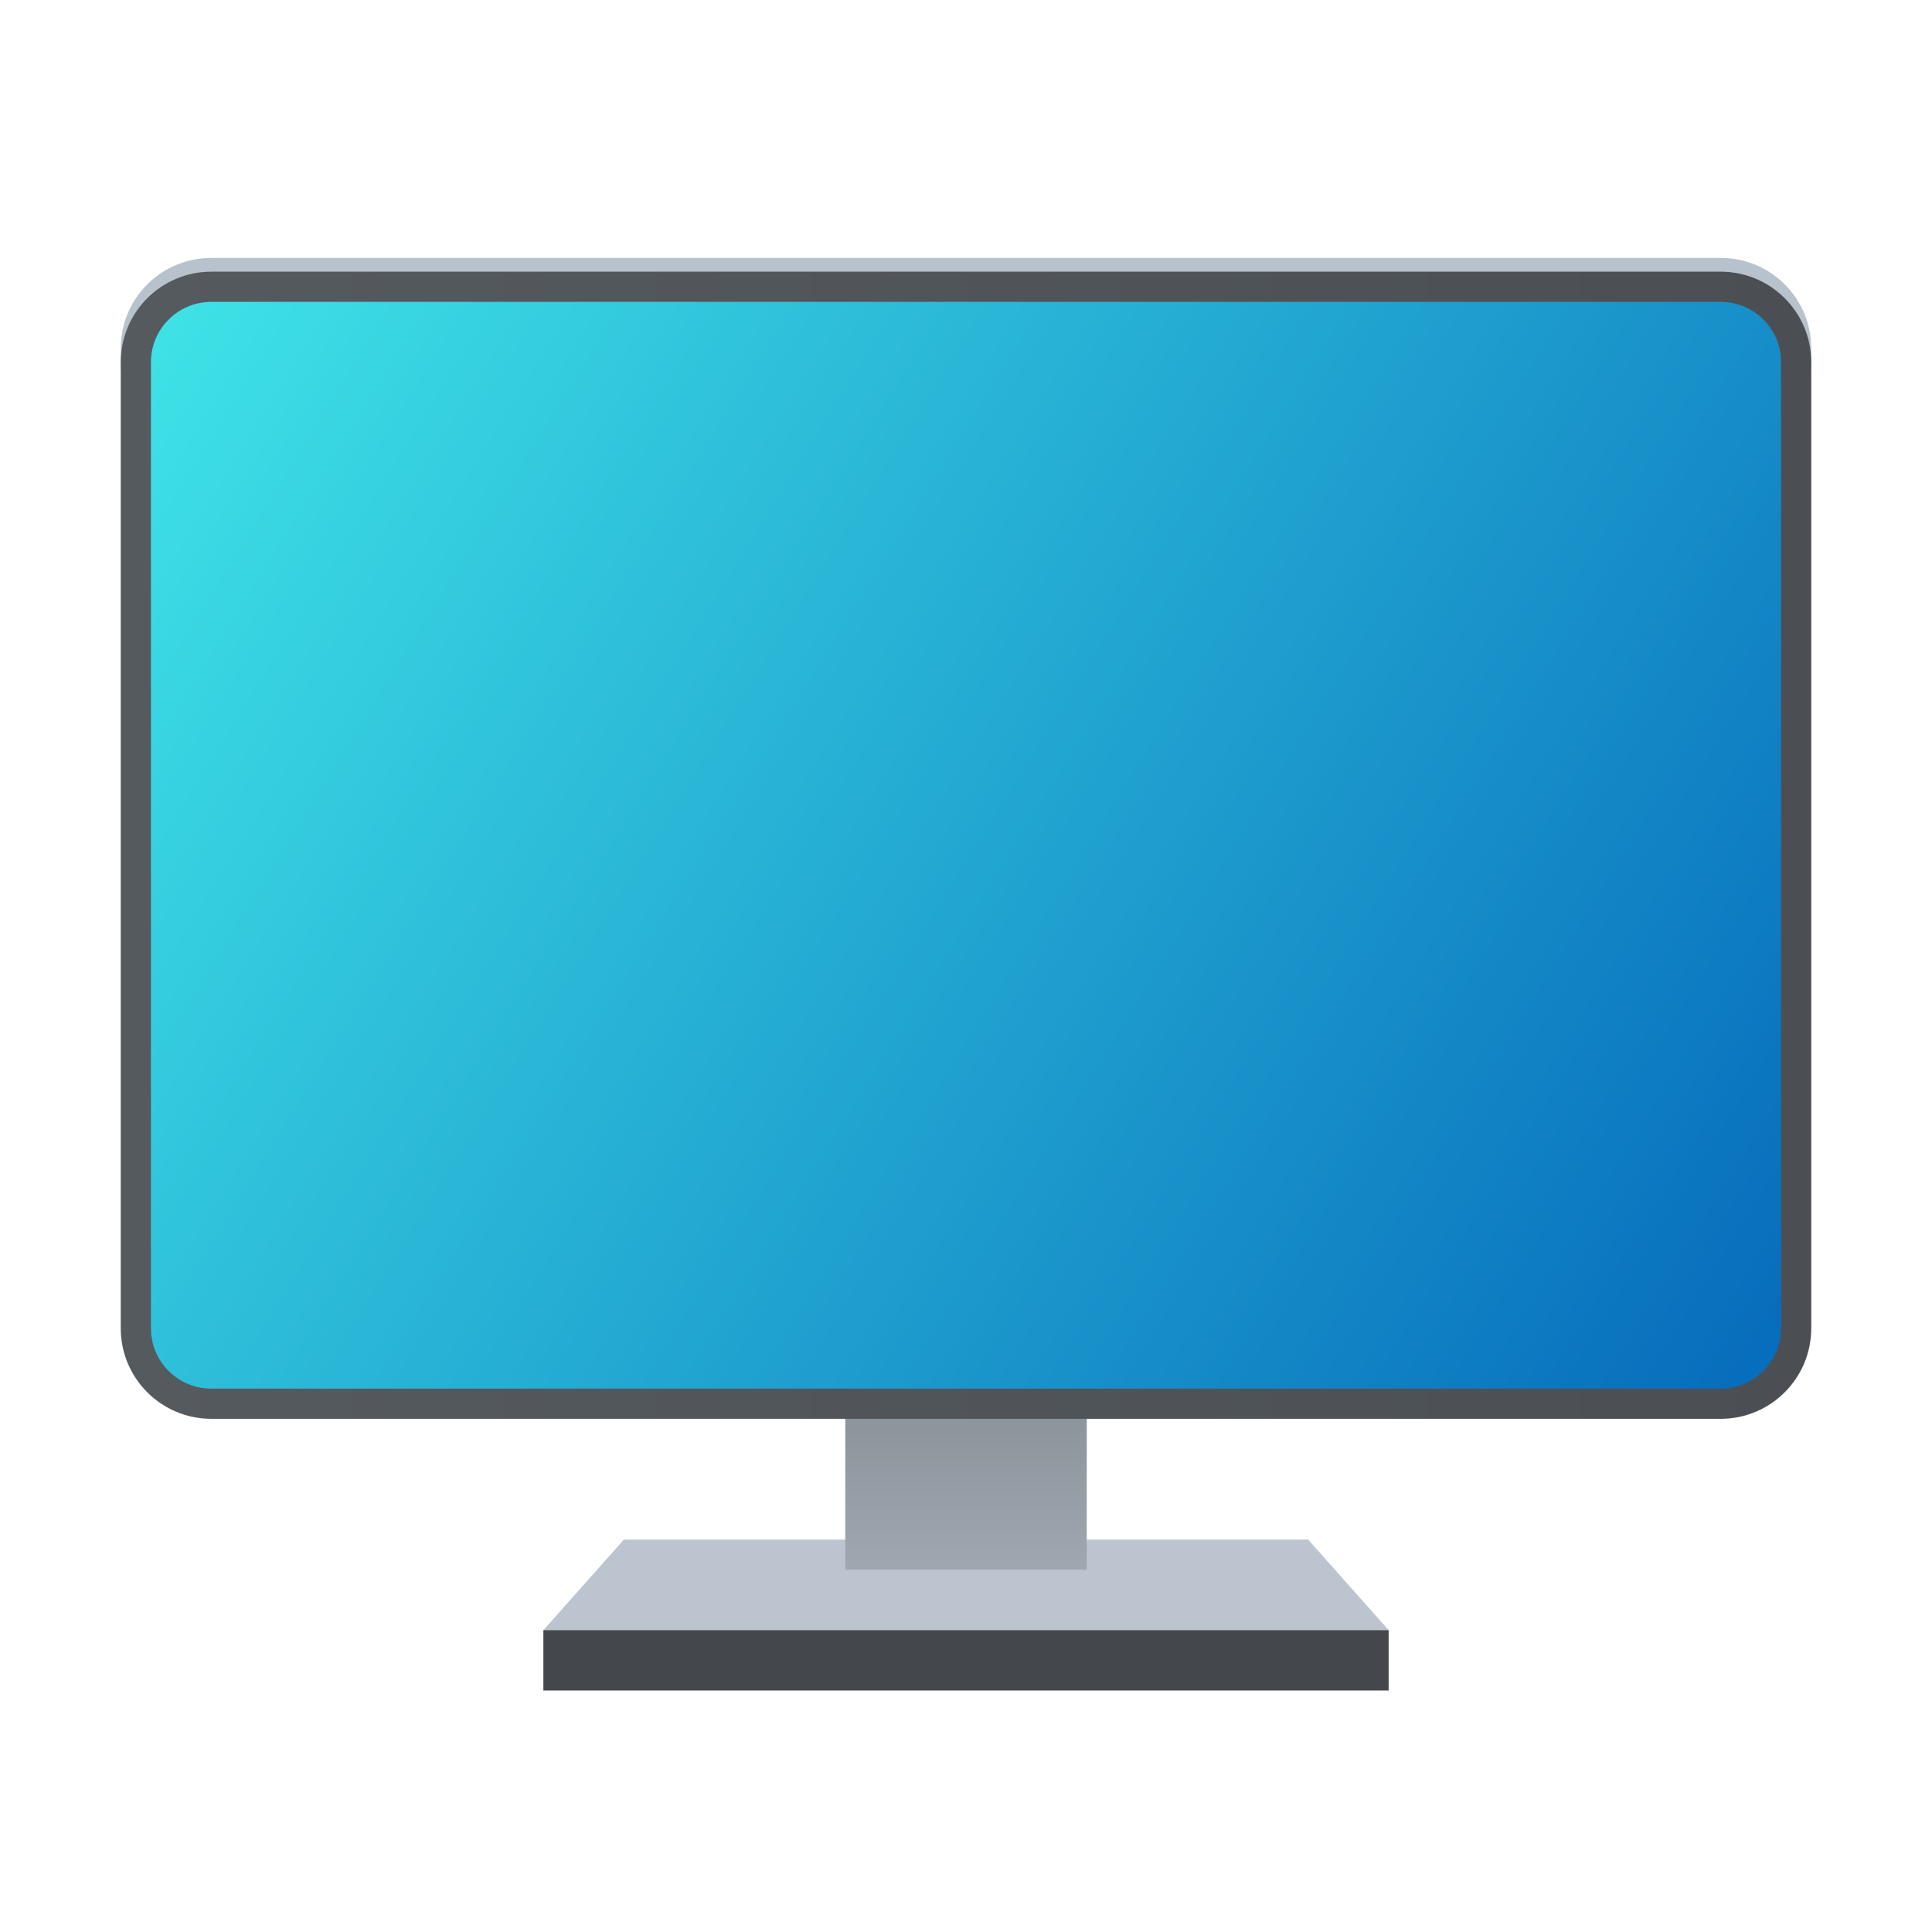
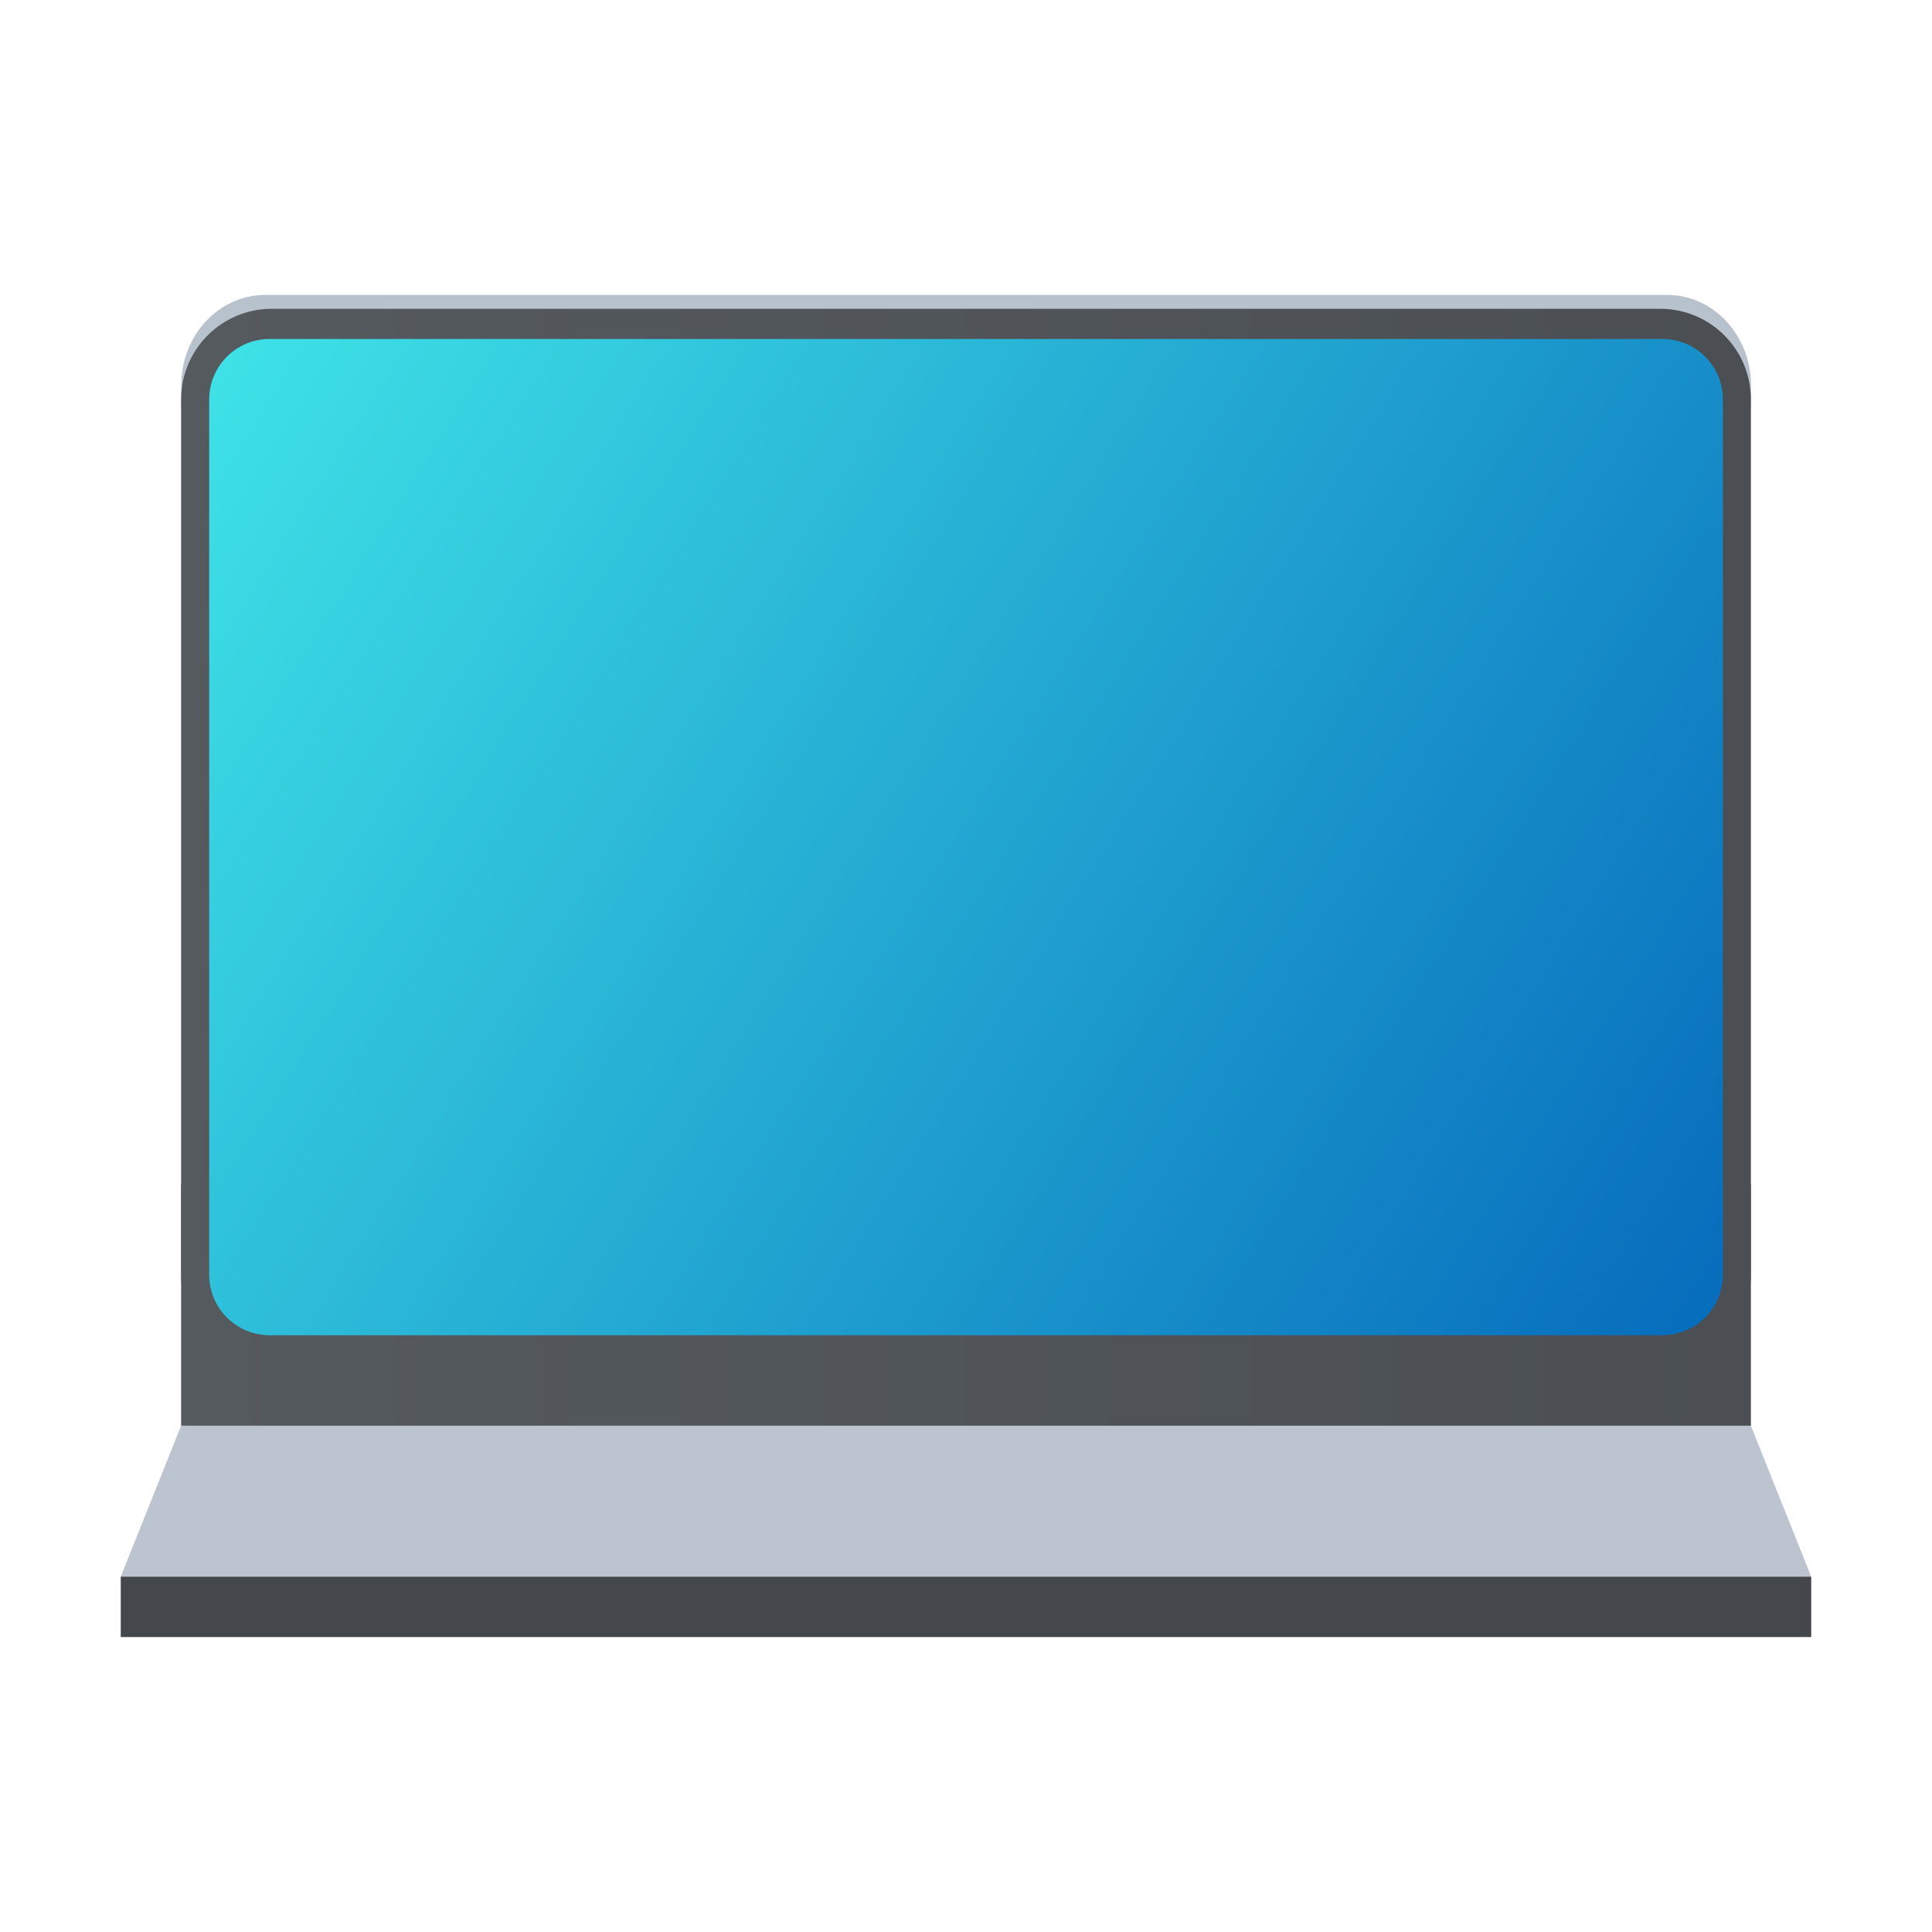
- <svg xmlns="http://www.w3.org/2000/svg" id="Apps-Visual-Studio-Code" width="64" height="64" enable-background="new 0 0 1024 1024" image-rendering="optimizeSpeed" version="1.1" viewBox="0 0 64 64">
+ <svg xmlns="http://www.w3.org/2000/svg" xmlns:xlink="http://www.w3.org/1999/xlink" width="64" height="64" version="1.1">
  <defs>
-     <style type="text/css" />
-     <style type="text/css" />
-     <linearGradient id="linearGradient1455" x1="4" x2="60" y1="27" y2="27" gradientTransform="matrix(1 0 0 1.0556 0 -.5)" gradientUnits="userSpaceOnUse">
+     <linearGradient id="linearGradient5002">
+       <stop stop-color="#2e5d89" offset="0" />
+       <stop stop-color="#1b92f4" offset="1" />
+     </linearGradient>
+     <linearGradient id="linearGradient4352" x1="400.57" x2="415.57" y1="512.8" y2="527.8" gradientTransform="matrix(1.1818 0 0 1.1818 -74.286 -95.236)" gradientUnits="userSpaceOnUse" xlink:href="#linearGradient5002" />
+     <linearGradient id="linearGradient4352-8" x1="400.57" x2="415.57" y1="512.8" y2="527.8" gradientTransform="translate(57.625 10.5)" gradientUnits="userSpaceOnUse" xlink:href="#linearGradient5002" />
+     <linearGradient id="linearGradient1455" x1="4" x2="60" y1="27" y2="27" gradientTransform="matrix(1 0 0 1.0556 376.57 491.03)" gradientUnits="userSpaceOnUse">
      <stop stop-color="#555a5f" offset="0" />
      <stop stop-color="#4b4f53" offset="1" />
    </linearGradient>
-     <linearGradient id="linearGradient17498" x1="4" x2="60" y1="9" y2="45" gradientTransform="matrix(.96428 0 0 1 1.1428 1)" gradientUnits="userSpaceOnUse">
+     <linearGradient id="linearGradient17498" x1="4" x2="60" y1="9" y2="45" gradientTransform="matrix(.8954 0 0 .91673 379.92 493.54)" gradientUnits="userSpaceOnUse">
      <stop stop-color="#3fe3e7" offset="0" />
      <stop stop-color="#066bbc" offset="1" />
    </linearGradient>
-     <linearGradient id="linearGradient29240" x1="32" x2="32" y1="44" y2="52" gradientTransform="matrix(.79998 0 0 1 6.4007 0)" gradientUnits="userSpaceOnUse">
-       <stop stop-color="#818990" offset="0" />
-       <stop stop-color="#9fa8b0" offset="1" />
-     </linearGradient>
+     <linearGradient id="linearGradient1205" x1="4" x2="60" y1="27" y2="27" gradientTransform="matrix(.92857 0 0 .22223 378.86 527.8)" gradientUnits="userSpaceOnUse" xlink:href="#linearGradient1455" />
+     <linearGradient id="linearGradient1519" x1="4" x2="60" y1="27" y2="27" gradientTransform="matrix(.92857 0 0 .97233 378.86 492.04)" gradientUnits="userSpaceOnUse" xlink:href="#linearGradient1455" />
  </defs>
-   <path d="m7 8.544c-1.662 0-3 1.338-3 3v1c0-1.662 1.338-3 3-3h50c1.662 0 3 1.338 3 3v-1c0-1.662-1.338-3-3-3z" fill="#b8c2cc" />
-   <g shape-rendering="auto">
-     <path d="m20.667 51h22.667l2.667 3h-28z" color="#000000" color-rendering="auto" dominant-baseline="auto" fill="#bcc5cf" image-rendering="optimizeSpeed" solid-color="#000000" stop-color="#000000" stroke-width="5.773" style="font-feature-settings:normal;font-variant-alternates:normal;font-variant-caps:normal;font-variant-east-asian:normal;font-variant-ligatures:normal;font-variant-numeric:normal;font-variant-position:normal;font-variation-settings:normal;inline-size:0;isolation:auto;mix-blend-mode:normal;shape-margin:0;shape-padding:0;text-decoration-color:#000000;text-decoration-line:none;text-decoration-style:solid;text-indent:0;text-orientation:mixed;text-transform:none;white-space:normal" />
-     <path d="m28.001 44.222h7.999v7.778h-7.999z" color="#000000" color-rendering="auto" dominant-baseline="auto" fill="url(#linearGradient29240)" image-rendering="optimizeSpeed" solid-color="#000000" stop-color="#000000" stroke-width="5.443" style="font-feature-settings:normal;font-variant-alternates:normal;font-variant-caps:normal;font-variant-east-asian:normal;font-variant-ligatures:normal;font-variant-numeric:normal;font-variant-position:normal;font-variation-settings:normal;inline-size:0;isolation:auto;mix-blend-mode:normal;shape-margin:0;shape-padding:0;text-decoration-color:#000000;text-decoration-line:none;text-decoration-style:solid;text-indent:0;text-orientation:mixed;text-transform:none;white-space:normal" />
-     <path d="m18 54h28v2h-28z" color="#000000" color-rendering="auto" dominant-baseline="auto" fill="#44484c" fill-opacity=".996" image-rendering="optimizeSpeed" solid-color="#000000" stop-color="#000000" stroke-width="6.667" style="font-feature-settings:normal;font-variant-alternates:normal;font-variant-caps:normal;font-variant-east-asian:normal;font-variant-ligatures:normal;font-variant-numeric:normal;font-variant-position:normal;font-variation-settings:normal;inline-size:0;isolation:auto;mix-blend-mode:normal;shape-margin:0;shape-padding:0;text-decoration-color:#000000;text-decoration-line:none;text-decoration-style:solid;text-indent:0;text-orientation:mixed;text-transform:none;white-space:normal" />
+   <g transform="translate(-376.57 -491.8)">
+     <g transform="translate(0 1.2291)">
+       <path d="m382.57 537.8h52l1.999 5h-55.999z" color="#000000" color-rendering="auto" dominant-baseline="auto" fill="#bcc5cf" image-rendering="optimizeSpeed" shape-rendering="auto" solid-color="#000000" stop-color="#000000" stroke-width="9.456" style="font-feature-settings:normal;font-variant-alternates:normal;font-variant-caps:normal;font-variant-east-asian:normal;font-variant-ligatures:normal;font-variant-numeric:normal;font-variant-position:normal;font-variation-settings:normal;inline-size:0;isolation:auto;mix-blend-mode:normal;shape-margin:0;shape-padding:0;text-decoration-color:#000000;text-decoration-line:none;text-decoration-style:solid;text-indent:0;text-orientation:mixed;text-transform:none;white-space:normal" />
+       <path d="m380.57 542.8h55.999v2h-55.999z" color="#000000" color-rendering="auto" dominant-baseline="auto" fill="#44484c" fill-opacity=".996" image-rendering="optimizeSpeed" shape-rendering="auto" solid-color="#000000" stop-color="#000000" stroke-width="9.428" style="font-feature-settings:normal;font-variant-alternates:normal;font-variant-caps:normal;font-variant-east-asian:normal;font-variant-ligatures:normal;font-variant-numeric:normal;font-variant-position:normal;font-variation-settings:normal;inline-size:0;isolation:auto;mix-blend-mode:normal;shape-margin:0;shape-padding:0;text-decoration-color:#000000;text-decoration-line:none;text-decoration-style:solid;text-indent:0;text-orientation:mixed;text-transform:none;white-space:normal" />
+       <rect x="382.57" y="529.8" width="52" height="8" ry="0" fill="url(#linearGradient1205)" stroke-linecap="round" stroke-linejoin="round" stroke-width=".363" />
+       <path d="m385.36 500.34c-1.543 0-2.786 1.338-2.786 3v1c0-1.662 1.242-3 2.786-3h46.429c1.543 0 2.786 1.338 2.786 3v-1c0-1.662-1.242-3-2.786-3z" fill="#b8c2cc" stroke-width=".964" />
+       <rect x="382.57" y="500.8" width="52" height="35.002" ry="3.002" fill="url(#linearGradient1519)" stroke-linecap="round" stroke-linejoin="round" stroke-width=".76" />
+       <rect x="383.5" y="501.8" width="50.143" height="33.002" ry="2.002" fill="url(#linearGradient17498)" stroke-linecap="round" stroke-linejoin="round" stroke-width=".725" />
+     </g>
  </g>
-   <rect x="4" y="9" width="56" height="38" ry="3" fill="url(#linearGradient1455)" stroke-linecap="round" stroke-linejoin="round" stroke-width=".822" />
-   <rect x="5" y="10" width="54" height="36" ry="2" fill="url(#linearGradient17498)" stroke-linecap="round" stroke-linejoin="round" stroke-width=".786" />
</svg>
